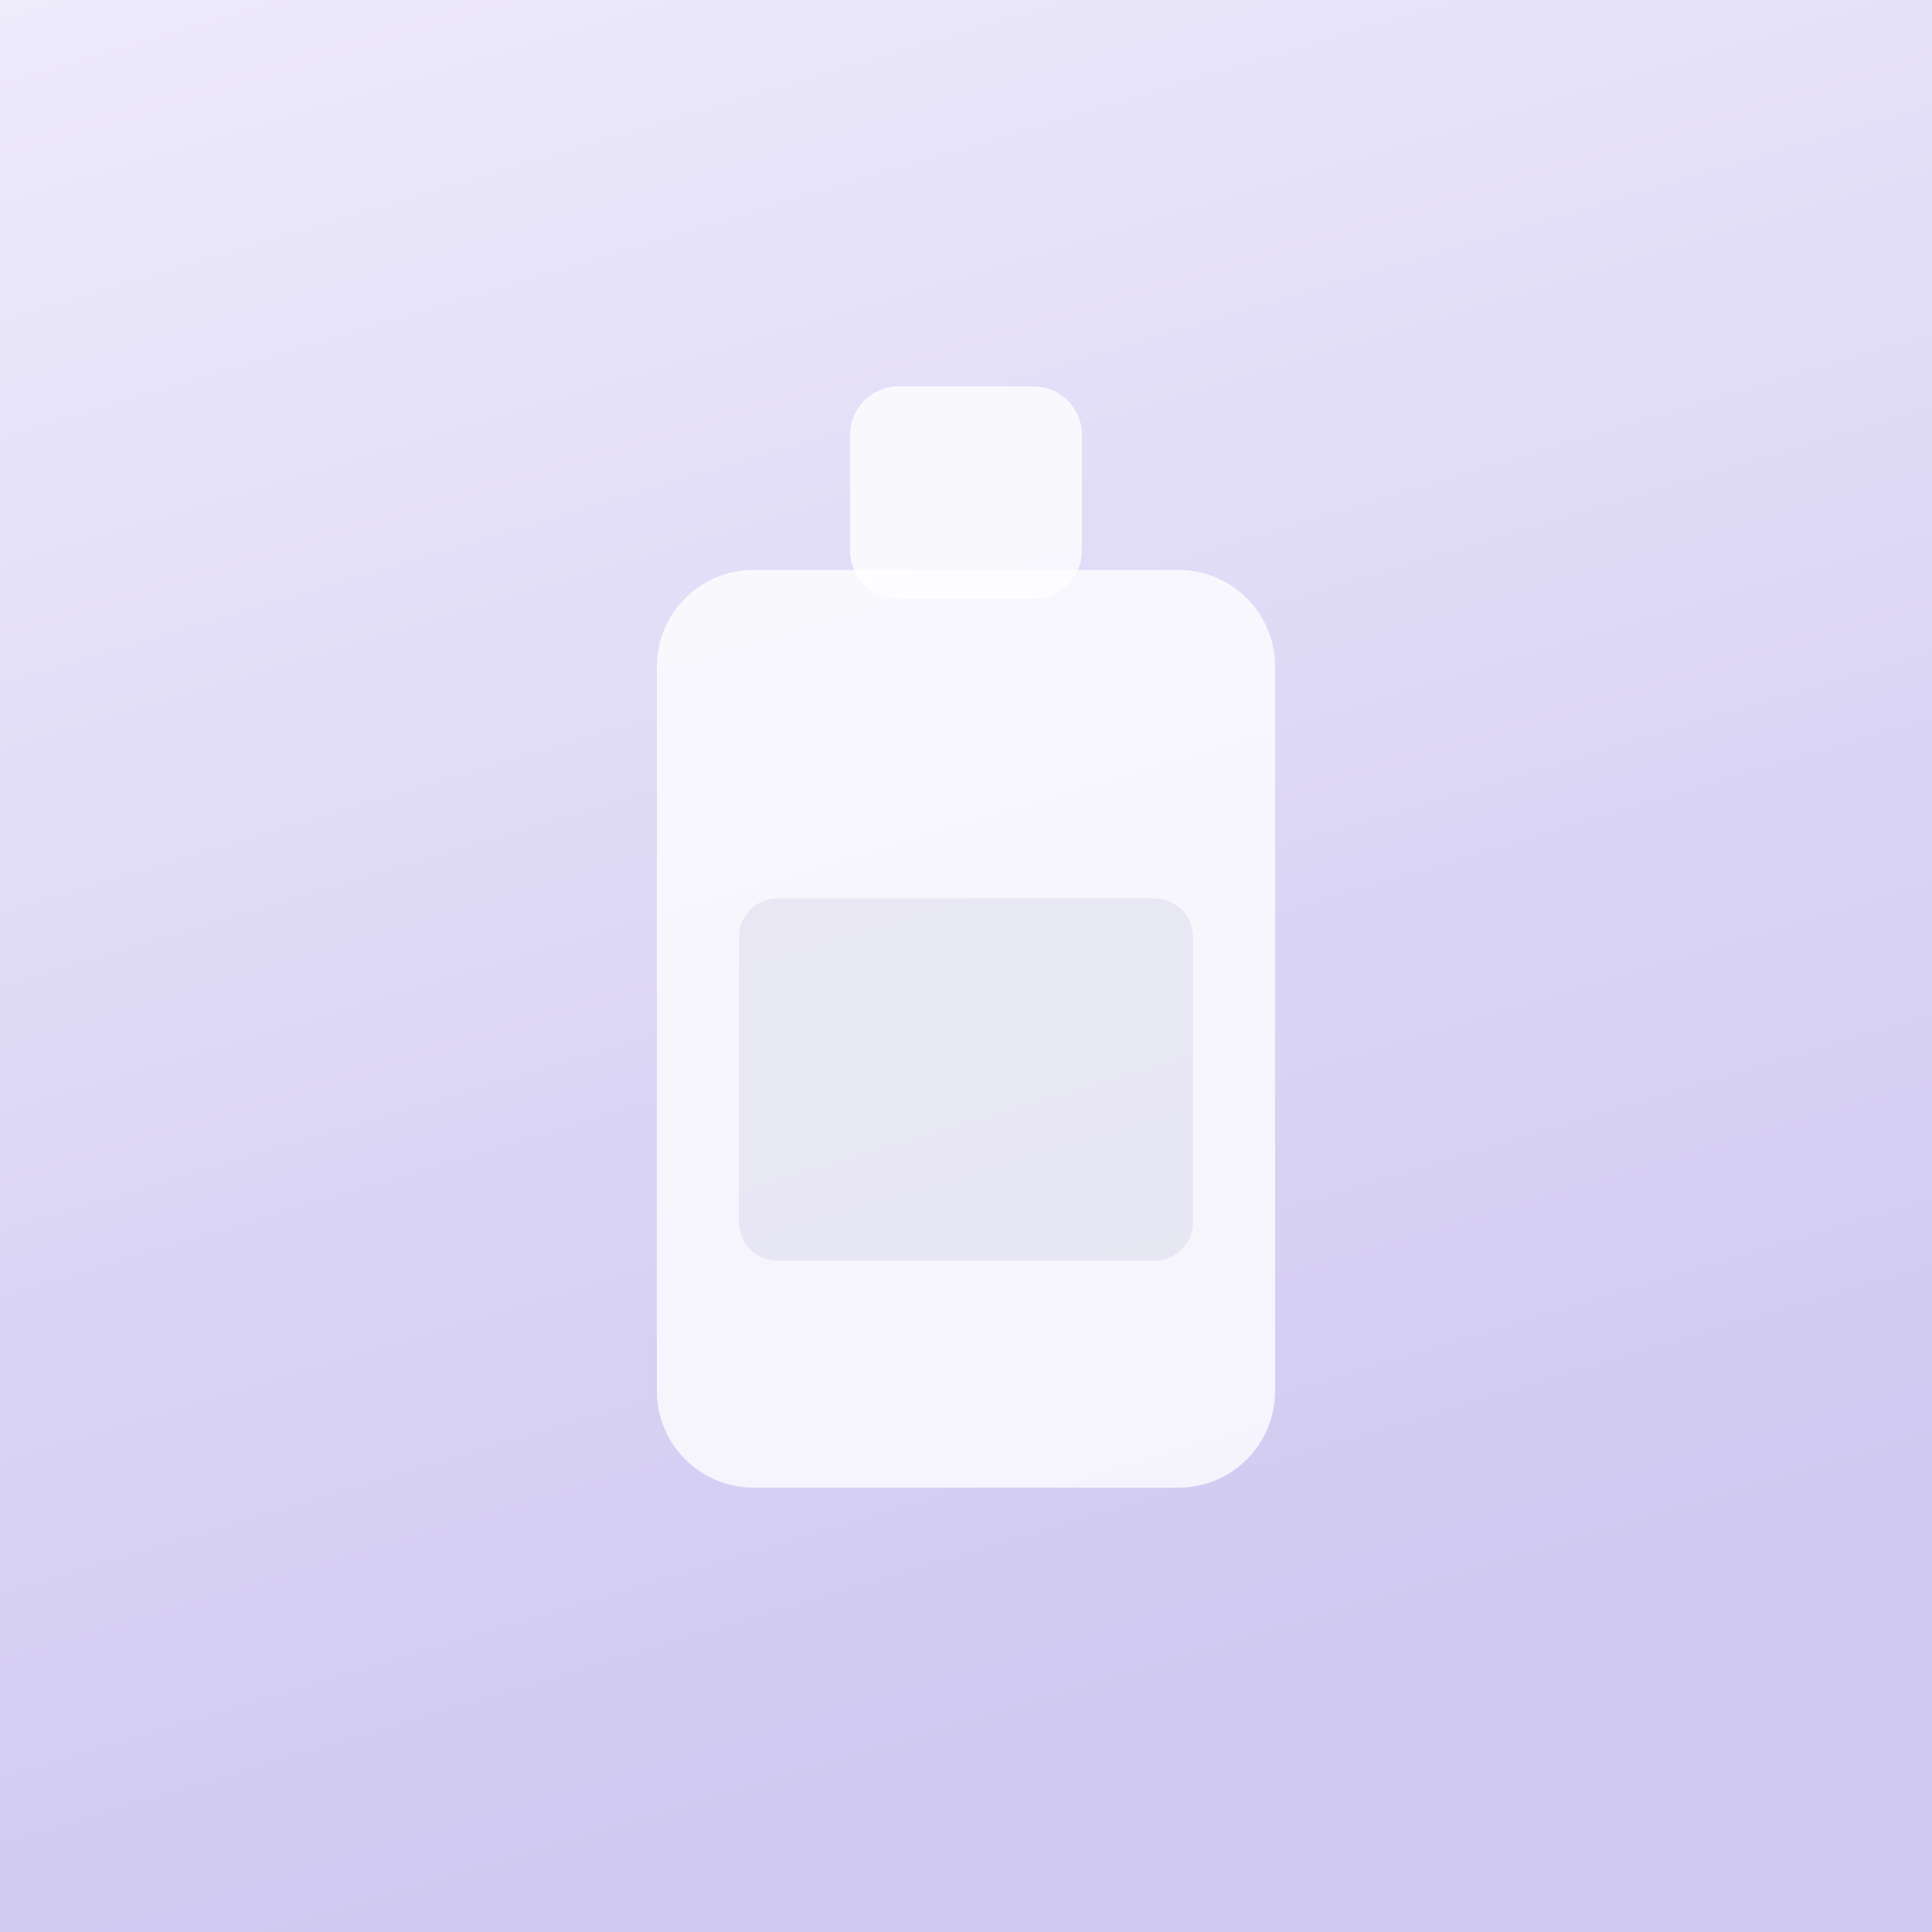
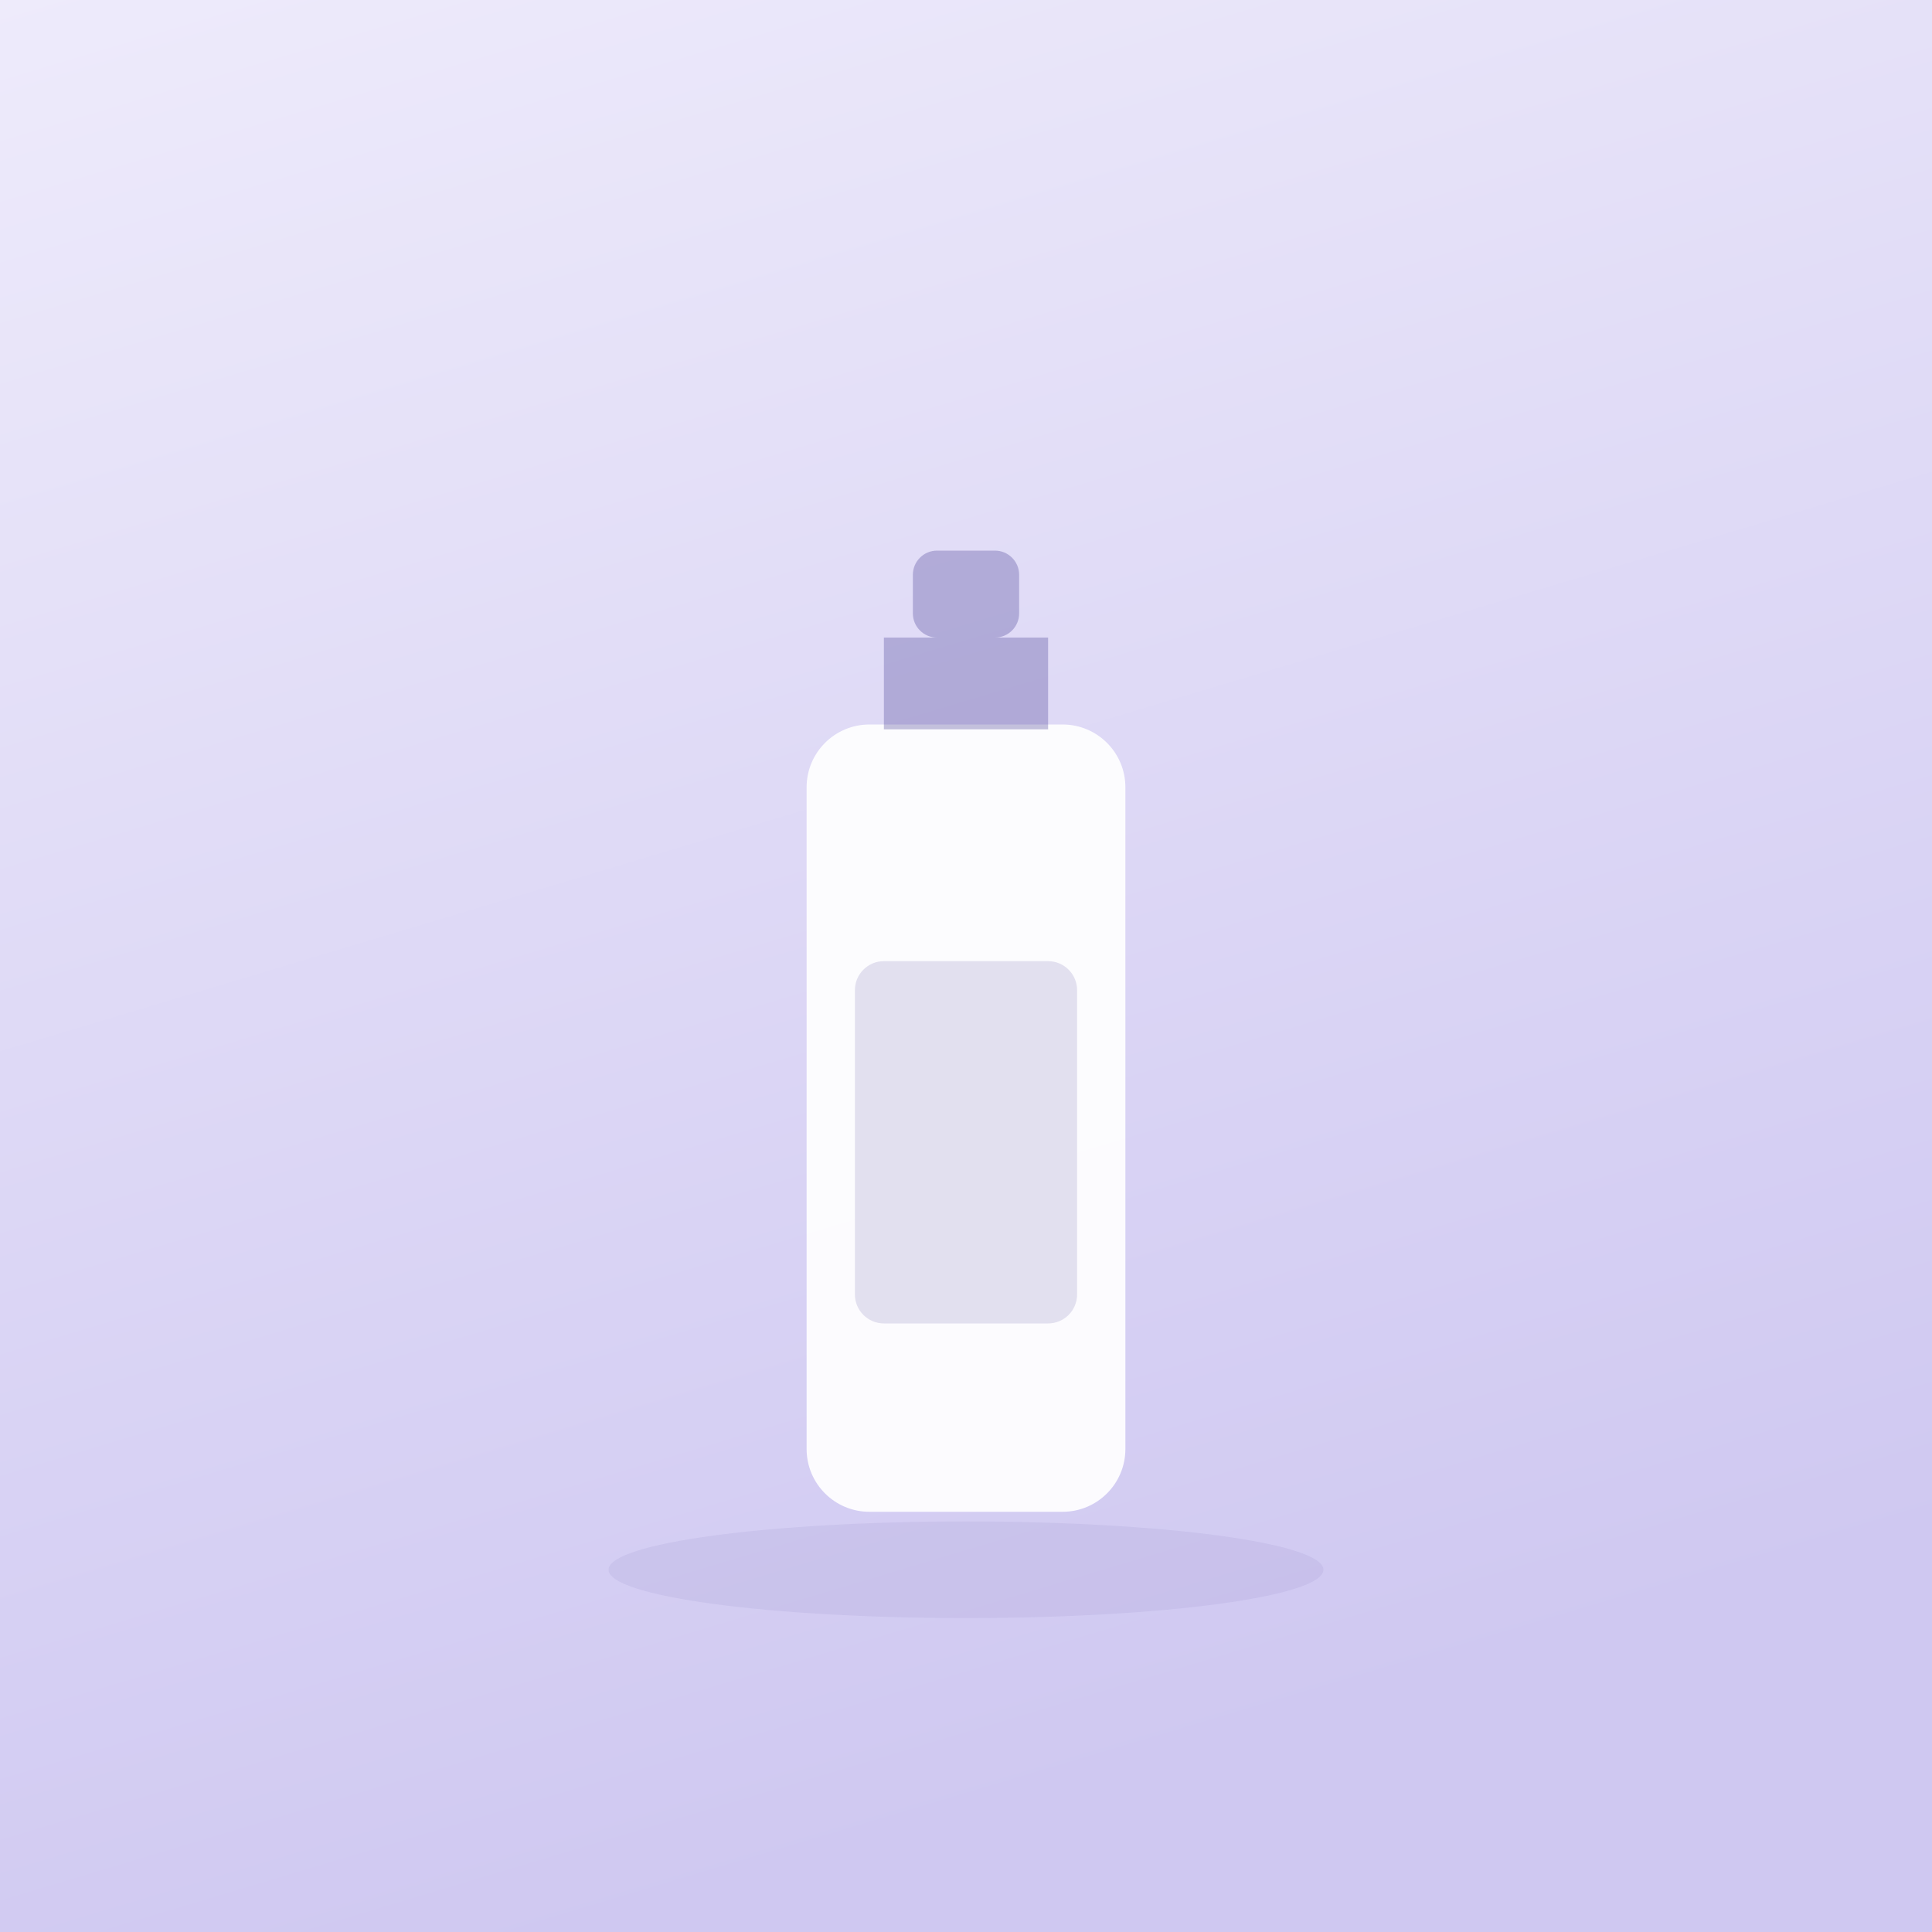
<svg xmlns="http://www.w3.org/2000/svg" width="800" height="800" viewBox="0 0 800 800">
  <defs>
    <linearGradient id="g" x1="0" y1="0" x2="0.3" y2="1">
      <stop offset="0" stop-color="#EEEBFB" />
      <stop offset="1" stop-color="#CFC8F1" />
    </linearGradient>
  </defs>
  <rect width="800" height="800" fill="url(#g)" />
-   <rect x="272" y="236" width="256" height="380" rx="40" fill="#fff" opacity="0.78" />
-   <rect x="352" y="160" width="96" height="88" rx="20" fill="#fff" opacity="0.78" />
-   <rect x="306" y="372" width="188" height="150" rx="16" fill="#53499A" opacity="0.09" />
+   <ellipse cx="400" cy="650" rx="148" ry="20" fill="#53499A" opacity="0.08" />
+   <rect x="334" y="300" width="132" height="326" rx="26" fill="rgba(255,255,255,0.92)" />
+   <path d="M366 302v-38h68v38z" fill="#53499A55" />
+   <rect x="378" y="228" width="44" height="36" rx="10" fill="#53499A55" />
+   <rect x="354" y="398" width="92" height="150" rx="12" fill="#53499A26" />
</svg>
